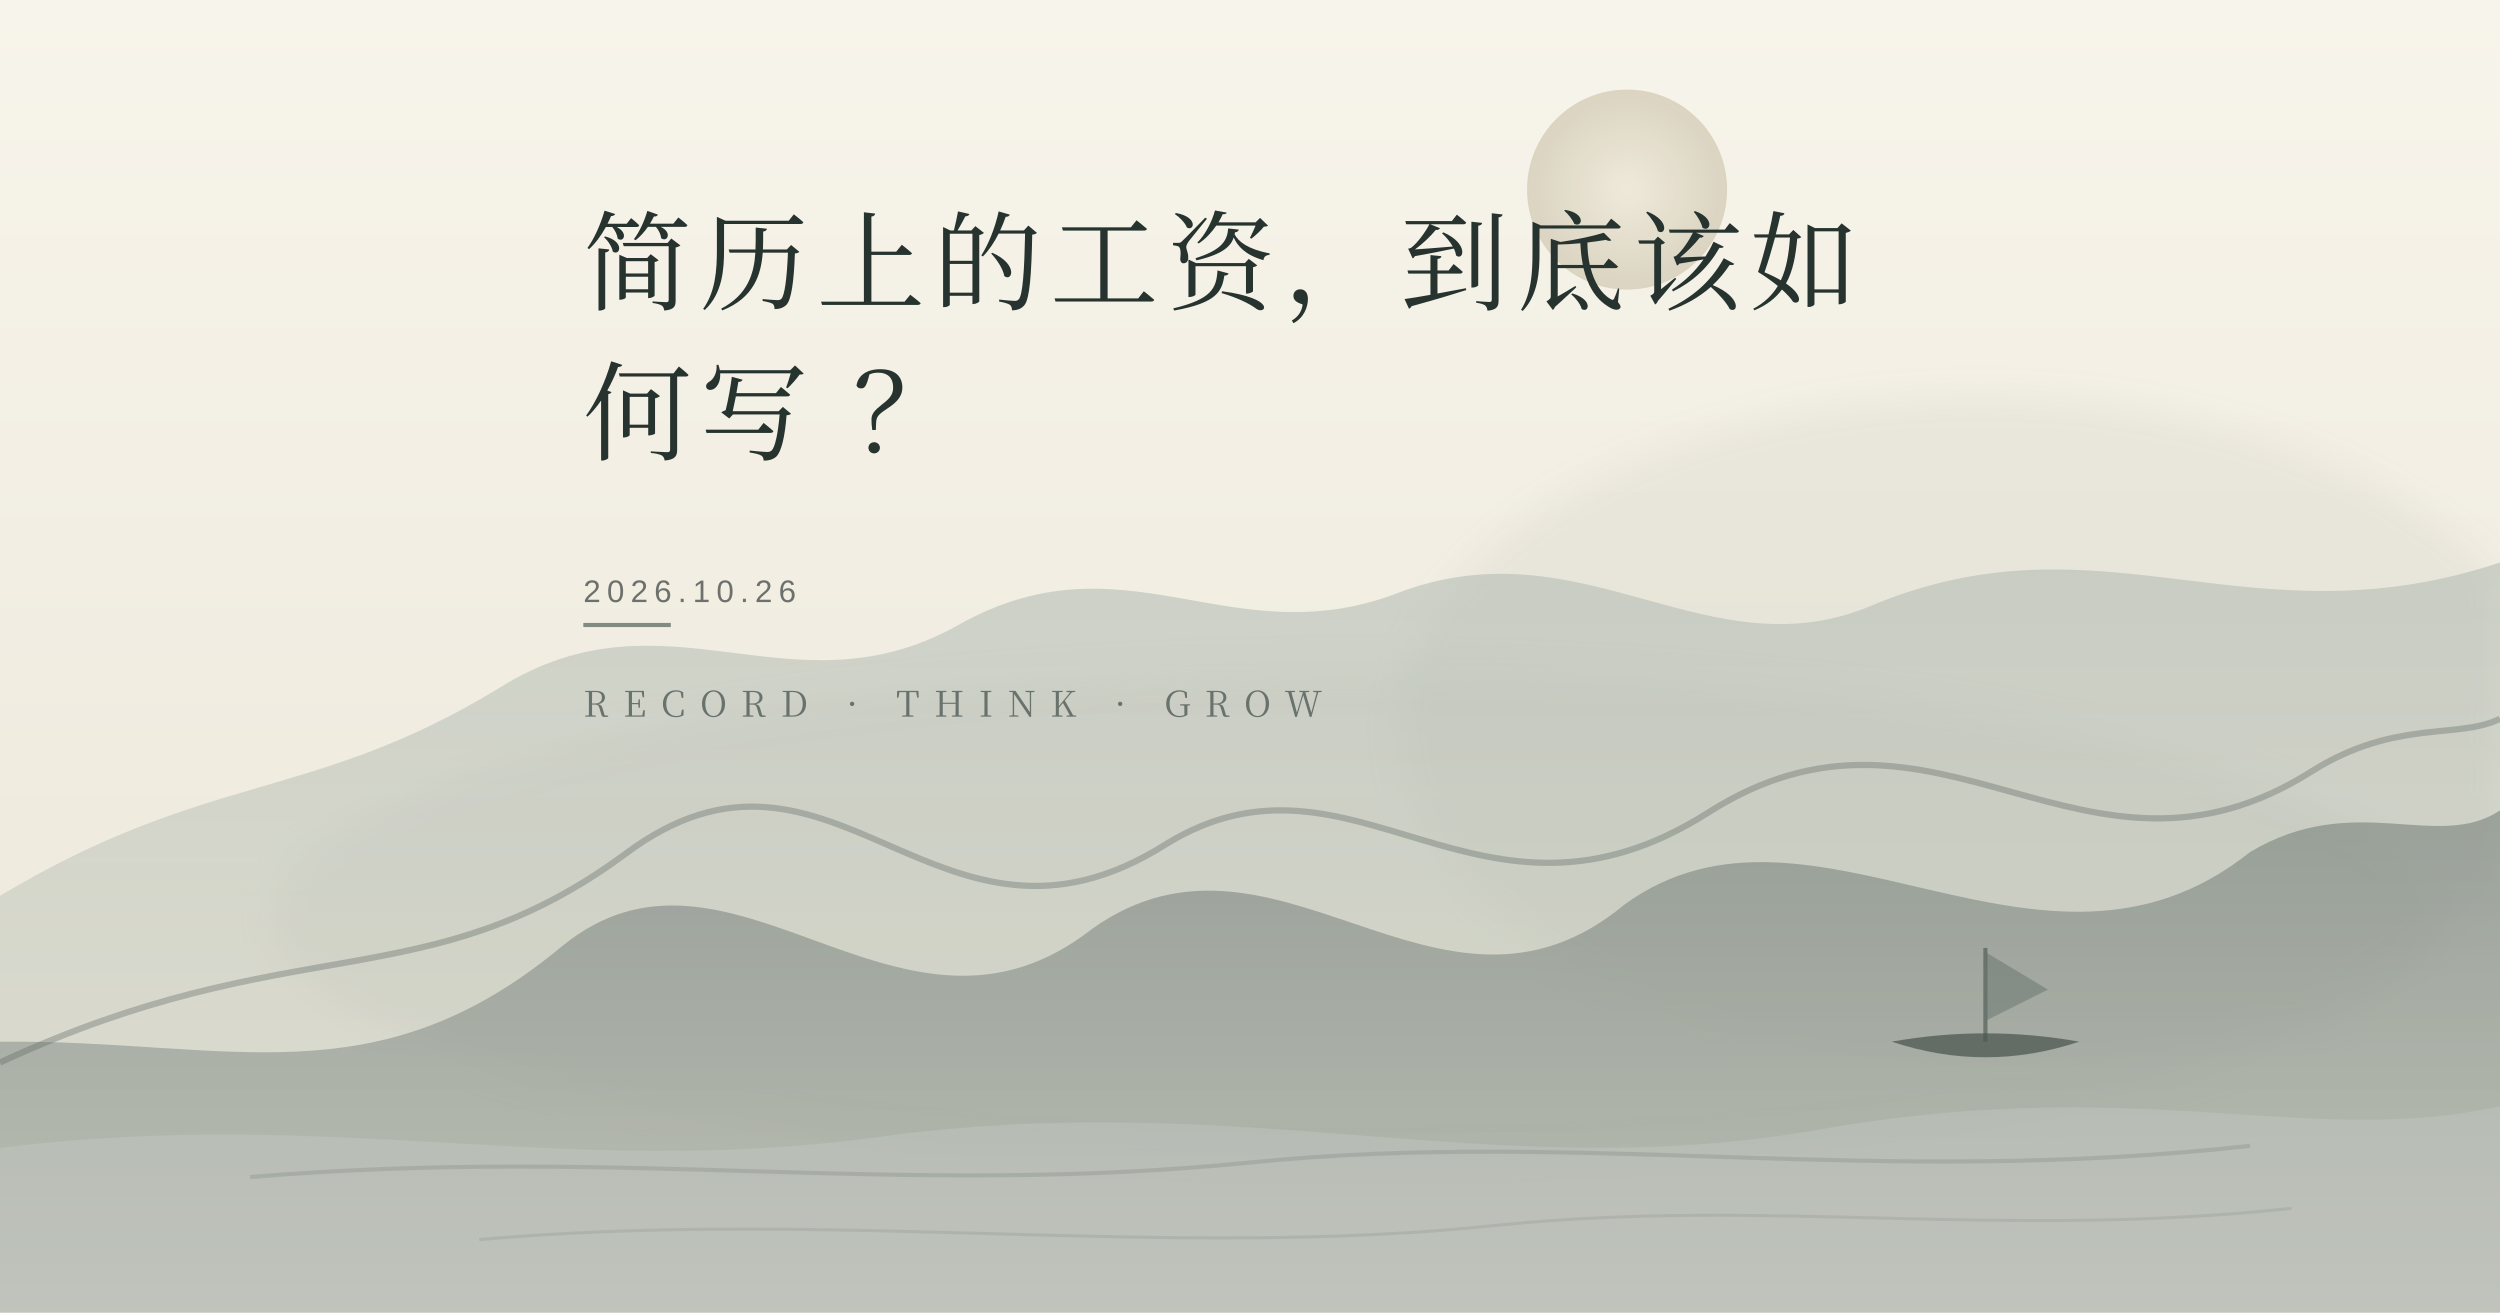
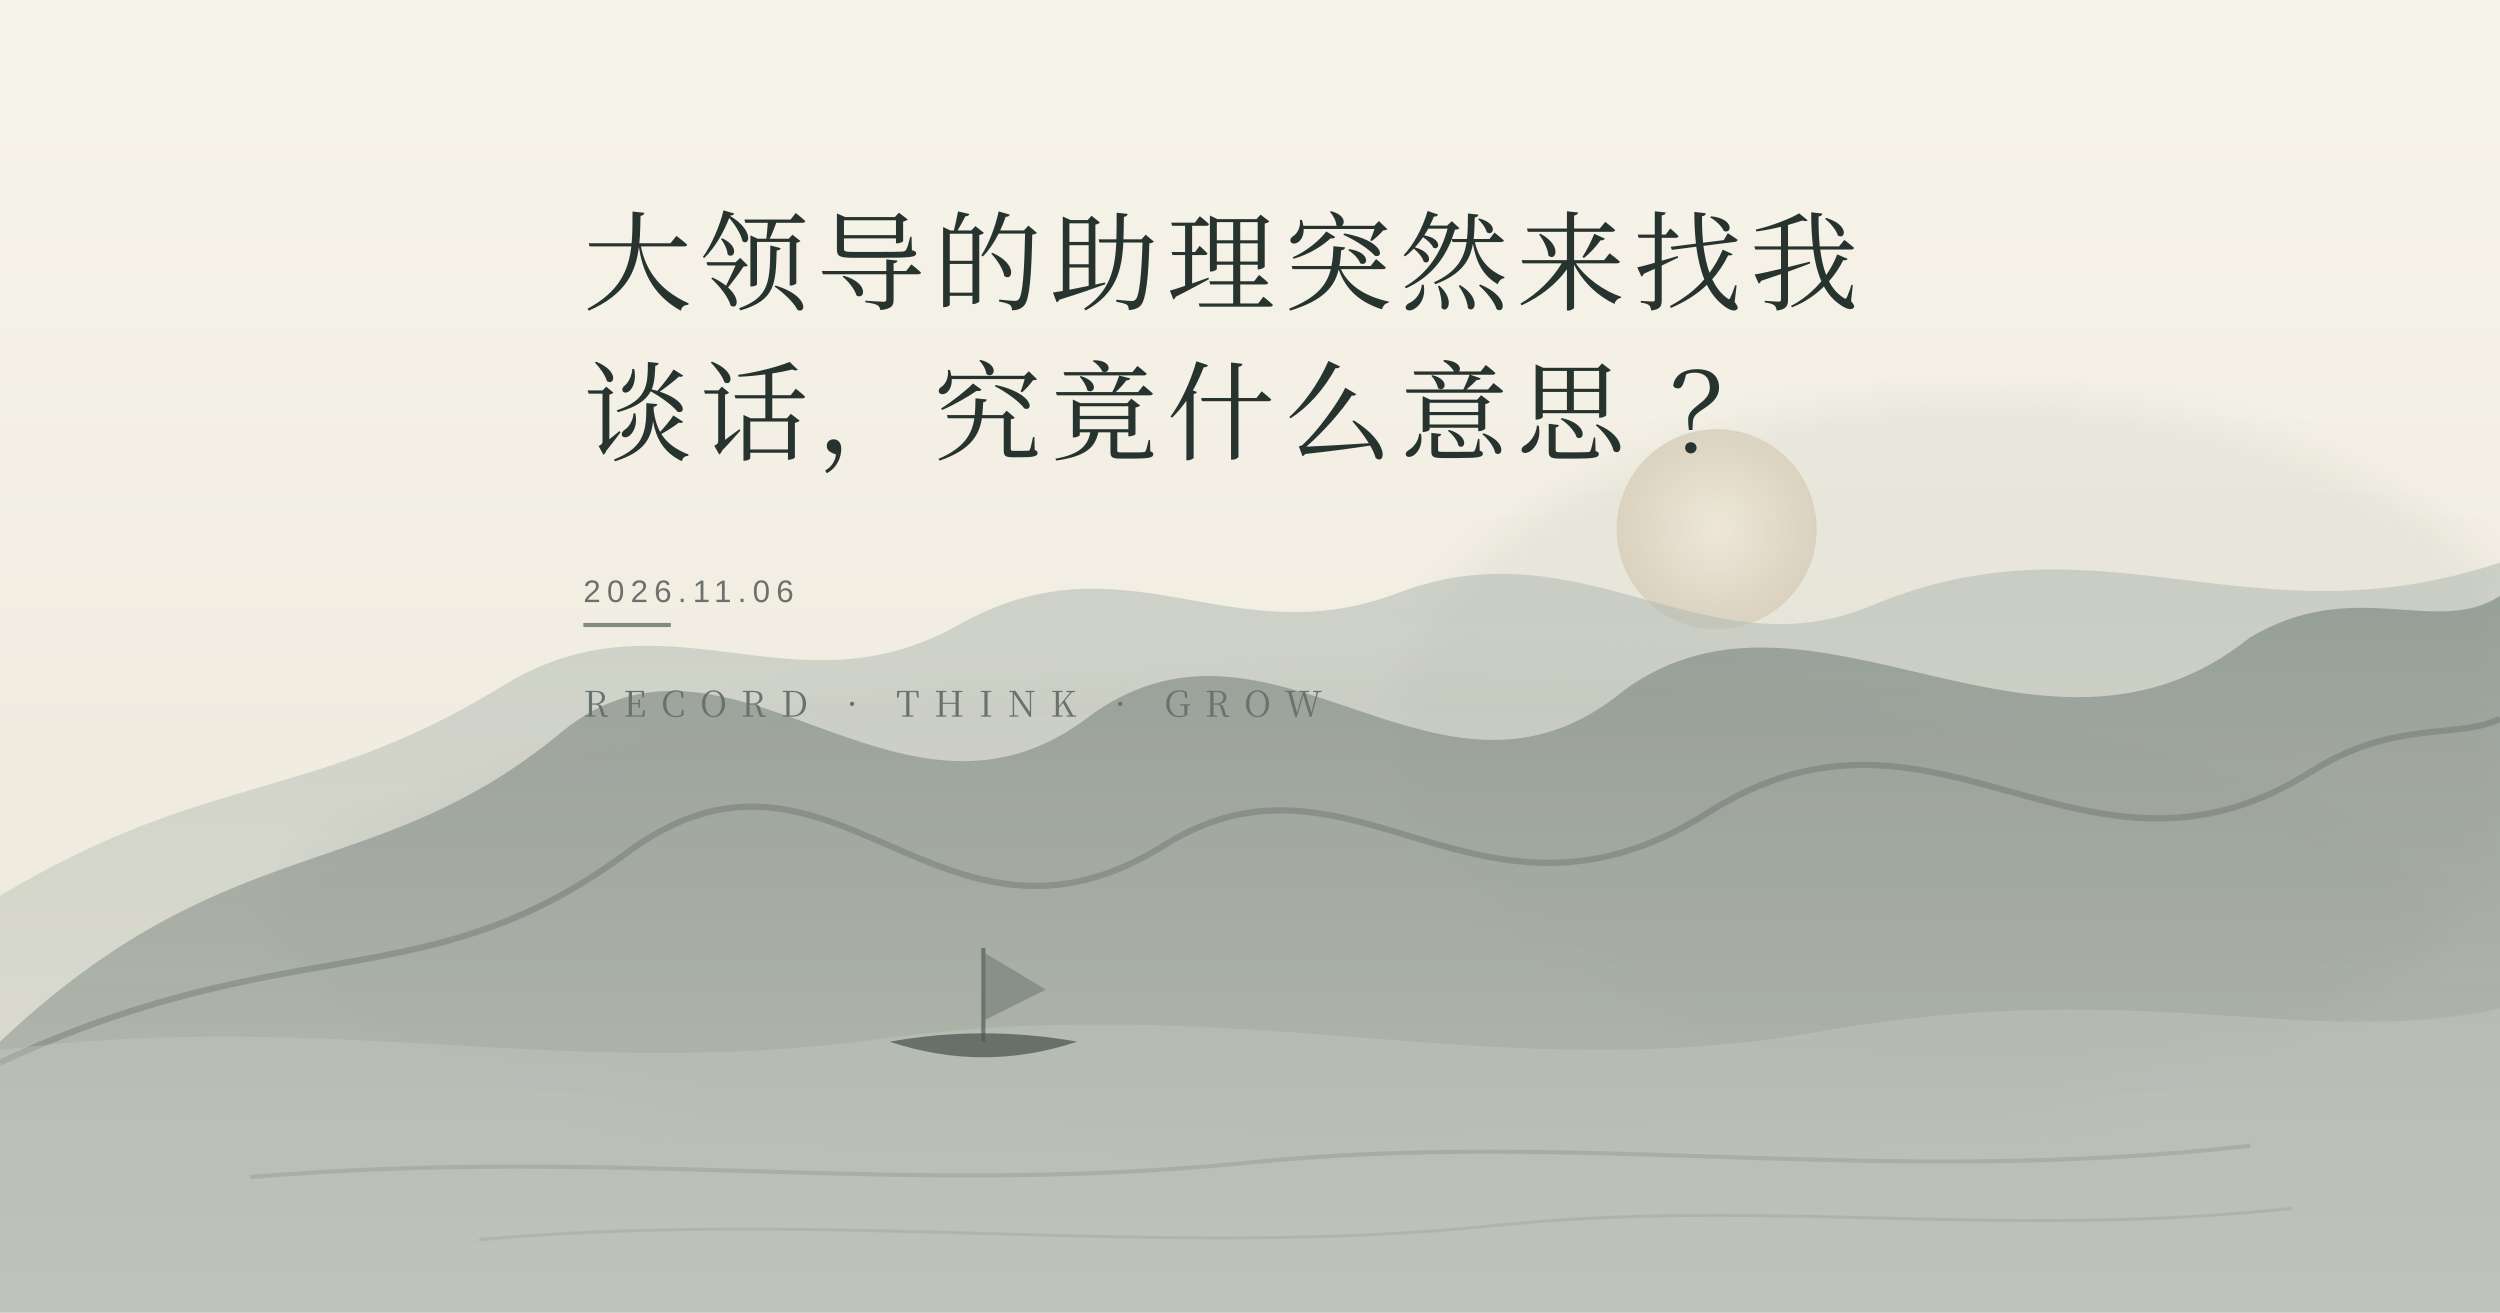
<svg xmlns="http://www.w3.org/2000/svg" width="1200" height="630" viewBox="0 0 1200 630">
  <defs>
    <linearGradient id="paper" x1="0" y1="0" x2="0" y2="1">
      <stop offset="0%" stop-color="#f7f4eb" />
      <stop offset="100%" stop-color="#ebe6d8" />
    </linearGradient>
    <linearGradient id="farMountain" x1="0" y1="0" x2="0" y2="1">
      <stop offset="0%" stop-color="#aeb8b0" />
      <stop offset="100%" stop-color="#d8d8cc" />
    </linearGradient>
    <linearGradient id="nearMountain" x1="0" y1="0" x2="0" y2="1">
      <stop offset="0%" stop-color="#69756f" />
      <stop offset="100%" stop-color="#9ba39b" />
    </linearGradient>
    <filter id="inkBlur">
      <feGaussianBlur stdDeviation="8" />
    </filter>
    <radialGradient id="moon">
      <stop offset="0%" stop-color="#eee8d8" />
      <stop offset="100%" stop-color="#d8d0bd" />
    </radialGradient>
    <style>

      .title {

        font-family:
          "Noto Serif CJK SC",
          "Source Han Serif SC",
          "Songti SC",
          "STSong",
          serif;

        font-size:
          52px;

        font-weight:
          500;

        letter-spacing:
          4px;

        fill:
          #26332f;
      }


      .subtitle {

        font-family:
          "Noto Serif CJK SC",
          "Source Han Serif SC",
          "Songti SC",
          "STSong",
          serif;

        font-size:
          17px;

        letter-spacing:
          7px;

        fill:
          #69736d;
      }


      .date {

        font-family:
          "Helvetica Neue",
          Arial,
          sans-serif;

        font-size:
          15px;

        letter-spacing:
          3px;

        fill:
          #6d716d;
      }

    </style>
  </defs>
  <rect x="0" y="0" width="1200" height="630" fill="url(#paper)" />
  <ellipse cx="650" cy="440" rx="520" ry="120" fill="#89958c" opacity="0.12" filter="url(#inkBlur)" />
  <ellipse cx="950" cy="350" rx="280" ry="160" fill="#738078" opacity="0.08" filter="url(#inkBlur)" />
-   <circle cx="781" cy="91" r="48" fill="url(#moon)" opacity="0.9" />
+   <circle cx="824" cy="254" r="48" fill="url(#moon)" opacity="0.9" />
  <path d="       M0 430        C100 370         150 385         240 330        C320 280         380 345         460 300        C540 255         590 315         670 285        C760 250         820 325         900 290        C1010 245         1080 310         1200 270        L1200 630       L0 630       Z     " fill="url(#farMountain)" opacity="0.55" />
-   <path d="       M0 500        C110 499         180 529         270 454        C350 389         430 514         520 449        C610 379         690 509         780 434        C870 369         980 489         1080 409        C1130 379         1170 409         1200 389        L1200 630       L0 630       Z     " fill="url(#nearMountain)" opacity="0.52" />
+   <path d="       M0 500        C110 396         180 426         270 351        C350 286         430 411         520 346        C610 276         690 406         780 331        C870 266         980 386         1080 306        C1130 276         1170 306         1200 286        L1200 630       L0 630       Z     " fill="url(#nearMountain)" opacity="0.52" />
  <path d="       M0 510        C140 445         205 480         300 410        C400 335         450 475         560 405        C650 350         710 460         820 390        C930 320         1000 440         1110 370        C1150 345         1180 355         1200 345     " fill="none" stroke="#59645e" stroke-width="3" opacity="0.35" />
-   <path d="       M0 551        C160 531         270 566         420 546        C600 521         720 571         880 541        C1030 516         1110 551         1200 531        L1200 630       L0 630       Z     " fill="#c4cbc4" opacity="0.38" />
+   <path d="       M0 504        C160 484         270 519         420 499        C600 474         720 524         880 494        C1030 469         1110 504         1200 484        L1200 630       L0 630       Z     " fill="#c4cbc4" opacity="0.38" />
  <path d="       M120 565        C300 550         430 575         600 558        C760 542         900 570         1080 550     " fill="none" stroke="#77827b" stroke-width="2" opacity="0.28" />
  <path d="       M230 595        C400 580         560 605         720 588        C850 575         960 595         1100 580     " fill="none" stroke="#77827b" stroke-width="1.5" opacity="0.20" />
-   <text x="280" y="145" class="title">简历上的工资，到底该如</text>
-   <text x="280" y="217" class="title">何写 ？</text>
+   <text x="280" y="145" class="title">大领导的助理突然来找我</text>
+   <text x="280" y="217" class="title">谈话，究竟什么意思 ？</text>
  <rect x="280" y="299" width="42" height="2" fill="#52615a" opacity="0.7" />
  <text x="280" y="344" class="subtitle">RECORD · THINK · GROW</text>
-   <text x="280" y="289" class="date">2026.10.26</text>
-   <path d="       M908 500        Q953 492         998 500        Q953 515         908 500        Z     " fill="#4d5752" opacity="0.75" />
-   <line x1="953" y1="500" x2="953" y2="455" stroke="#4d5752" stroke-width="2" opacity="0.65" />
-   <path d="       M953 457       L953 490       L983 475       Z     " fill="#66716b" opacity="0.5" />
+   <text x="280" y="289" class="date">2026.11.06</text>
+   <path d="       M427 500        Q472 492         517 500        Q472 515         427 500        Z     " fill="#4d5752" opacity="0.75" />
+   <line x1="472" y1="500" x2="472" y2="455" stroke="#4d5752" stroke-width="2" opacity="0.65" />
+   <path d="       M472 457       L472 490       L502 475       Z     " fill="#66716b" opacity="0.5" />
</svg>
